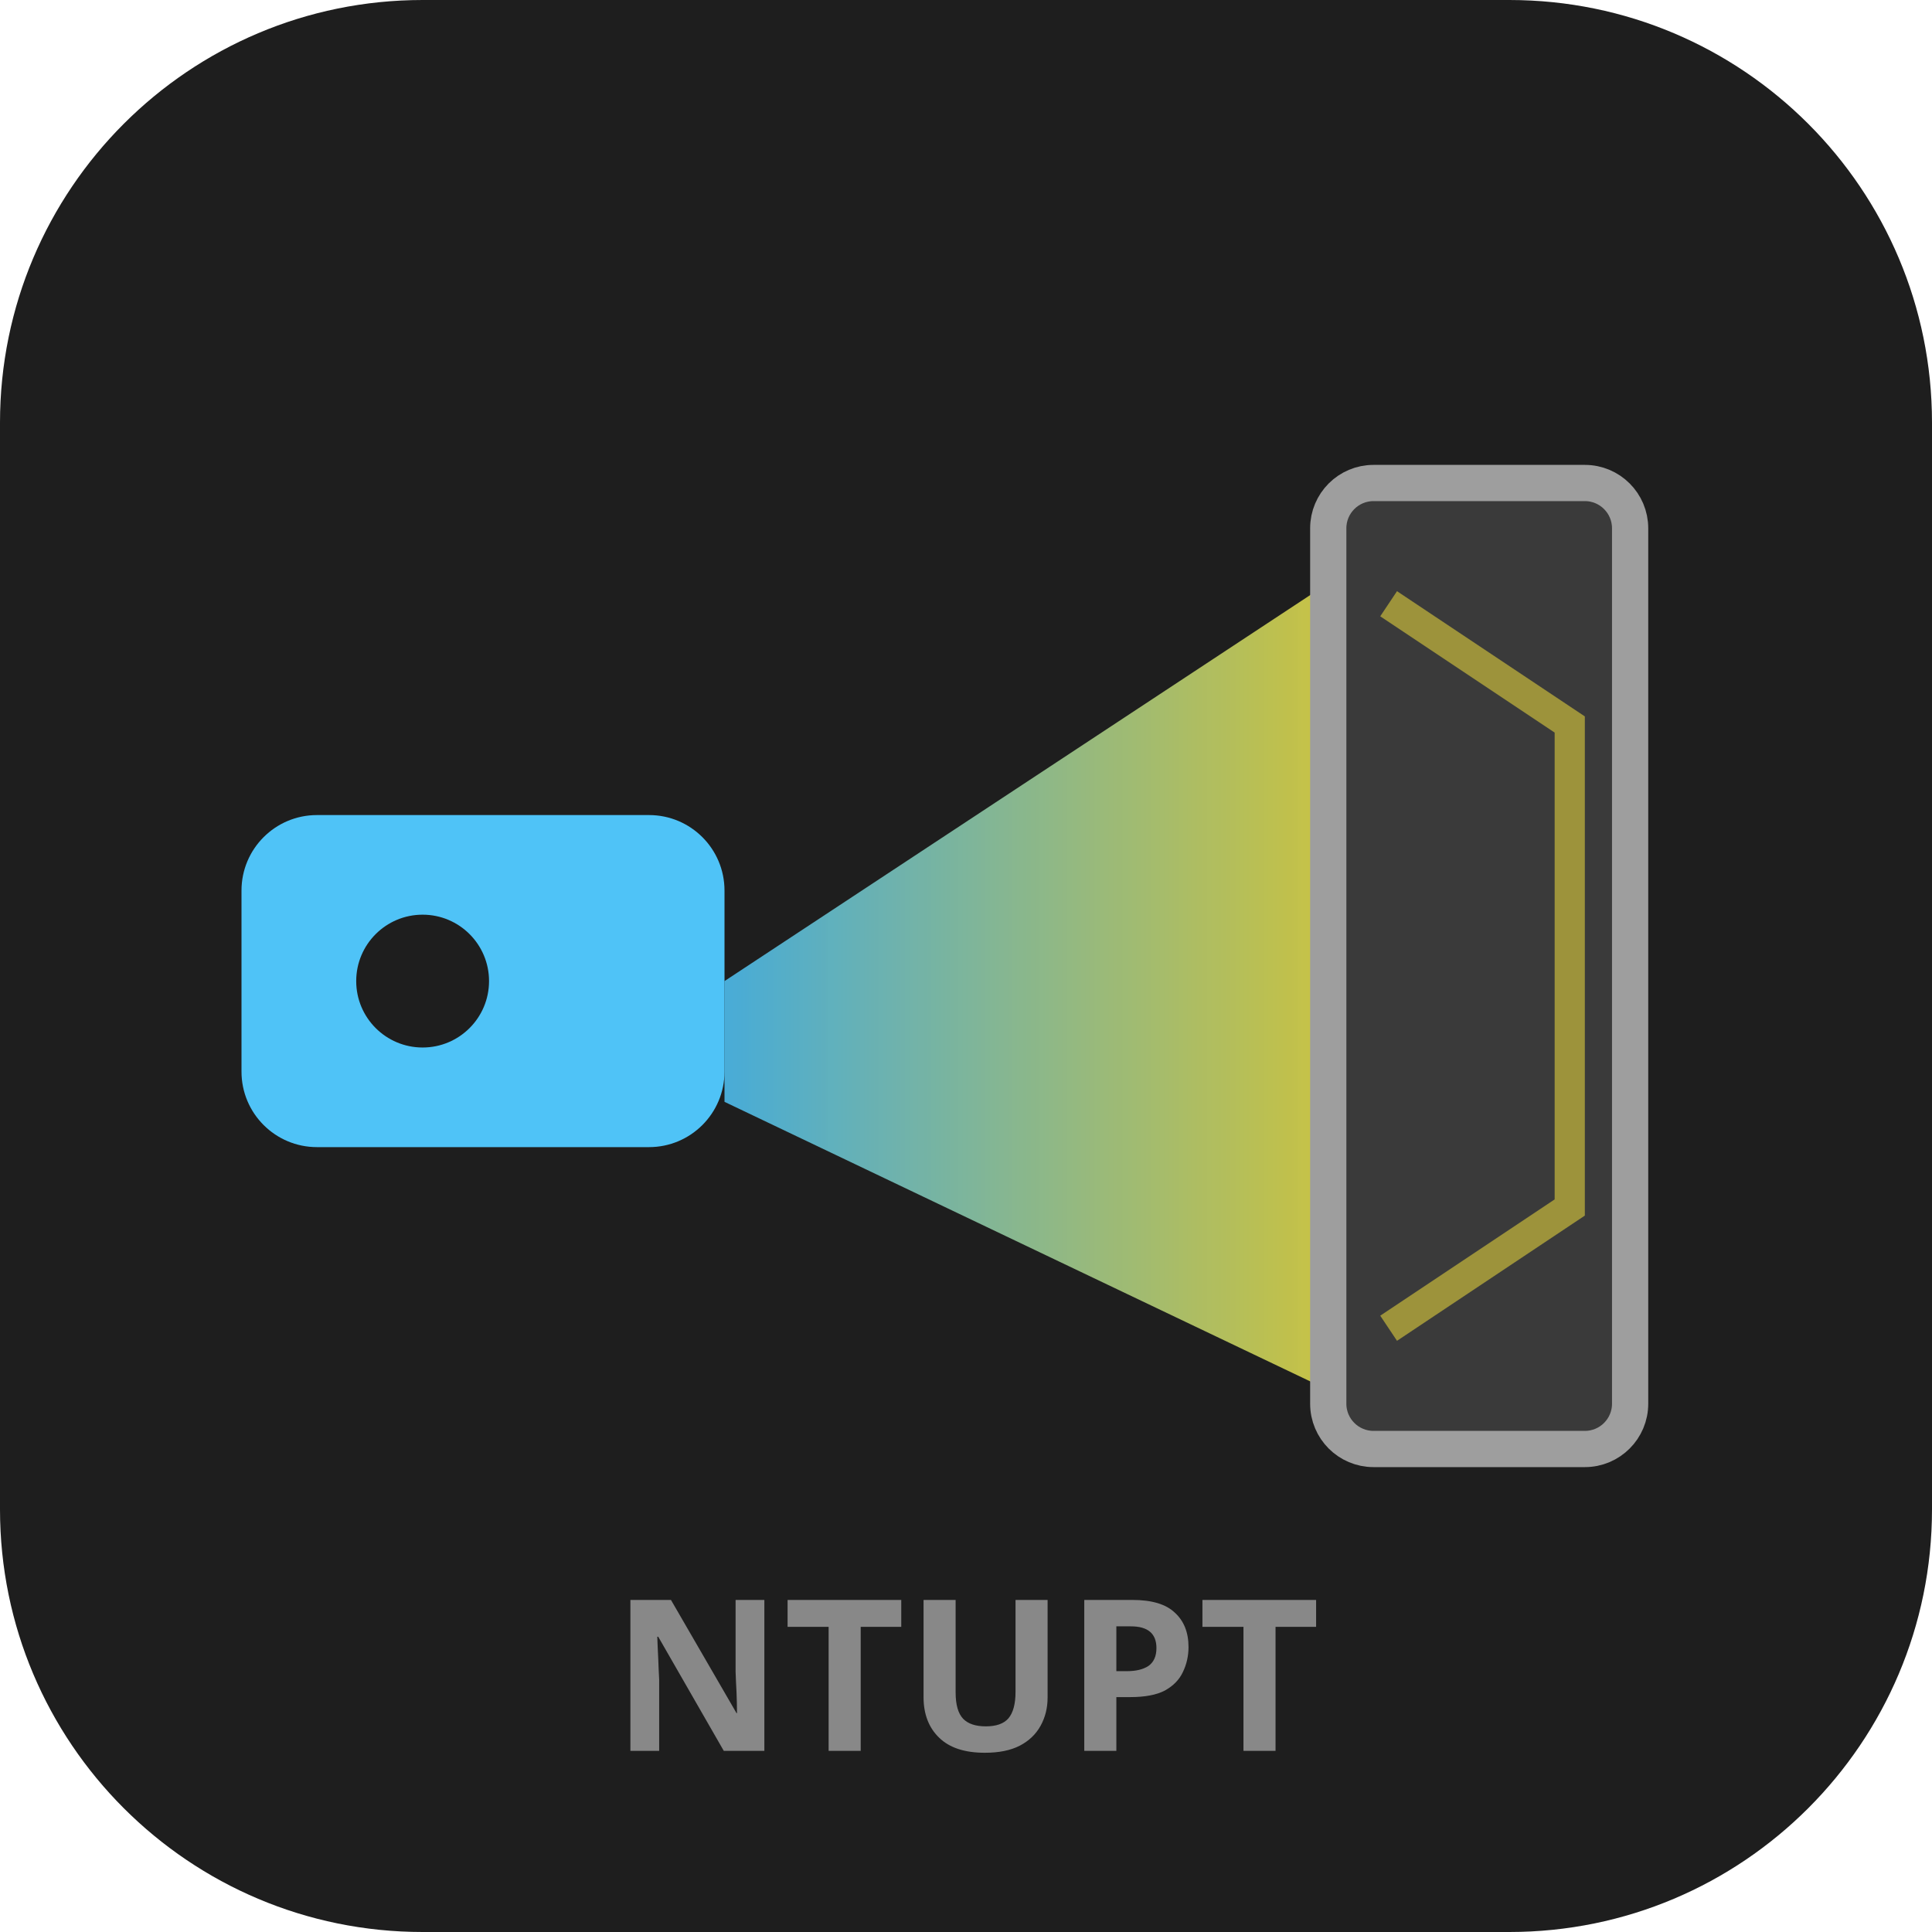
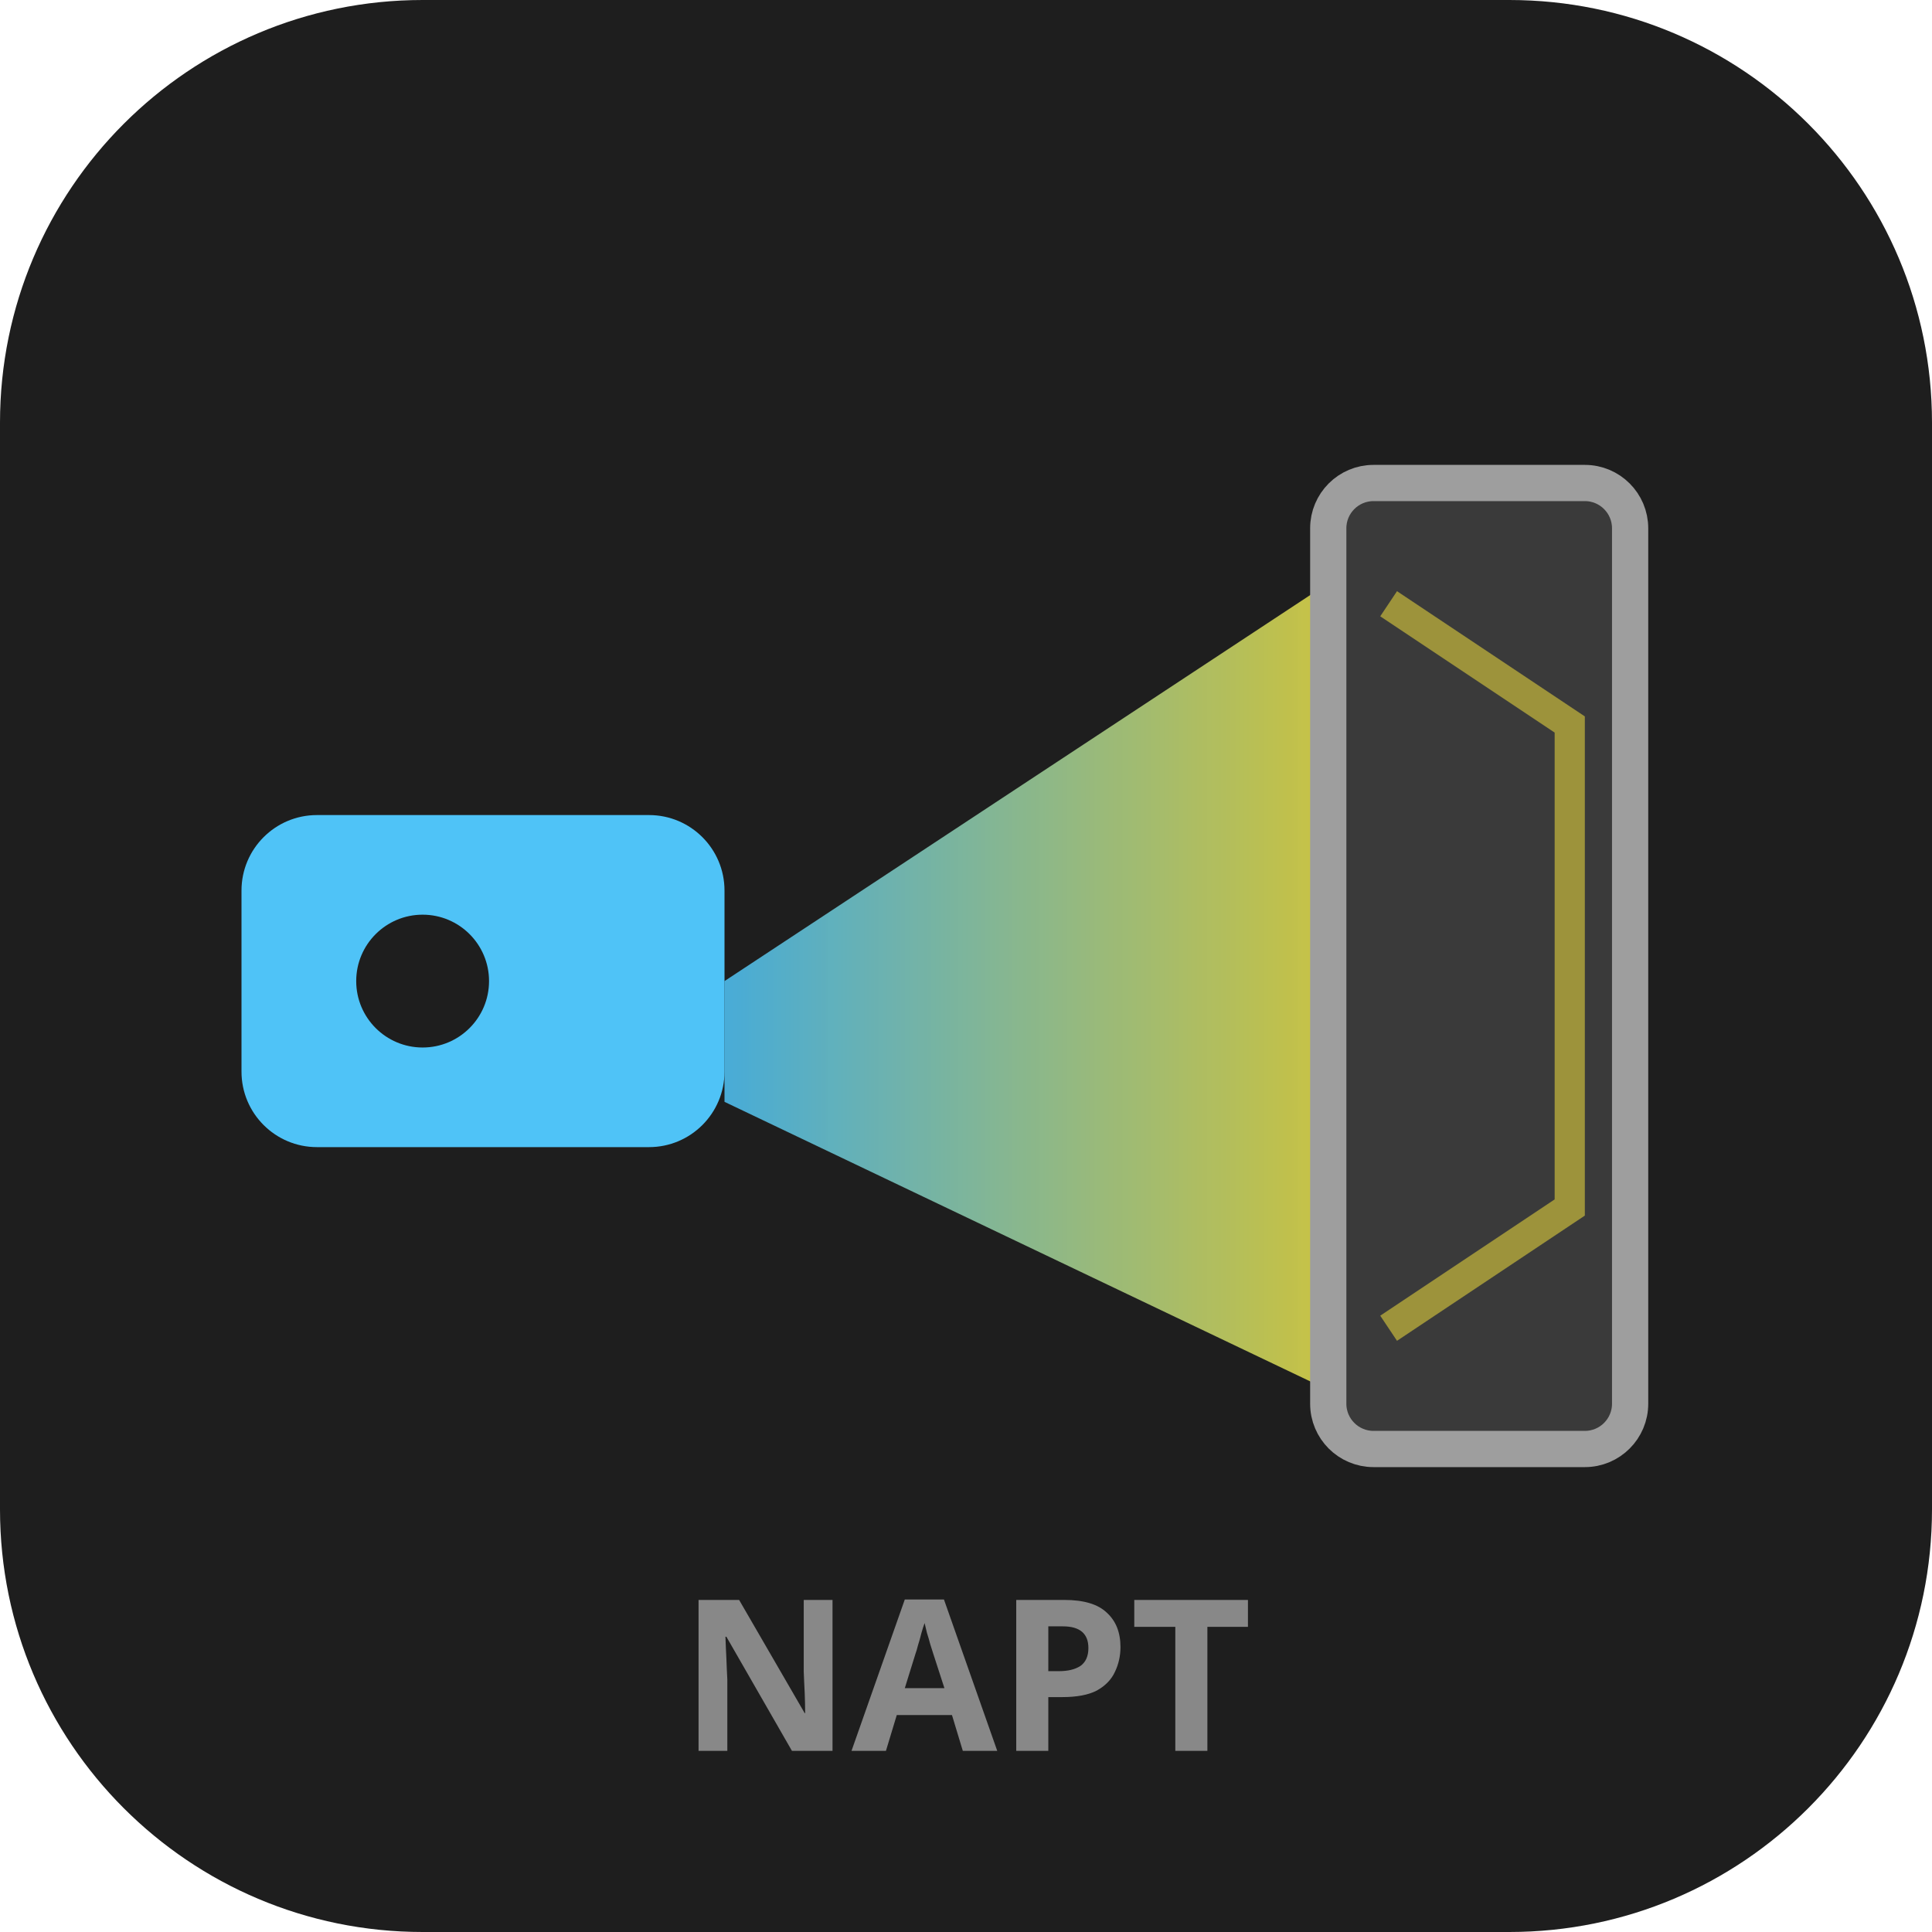
- <svg xmlns="http://www.w3.org/2000/svg" viewBox="0 0 64 64" role="img" aria-label="Not that useful Projection Tool">
+ <svg xmlns="http://www.w3.org/2000/svg" viewBox="0 0 64 64" role="img" aria-label="Not a Projection Tool">
  <defs>
    <linearGradient id="beam" x1="0%" y1="50%" x2="100%" y2="50%">
      <stop offset="0%" stop-color="#4fc3f7" stop-opacity="0.9" />
      <stop offset="100%" stop-color="#ffeb3b" stop-opacity="0.85" />
    </linearGradient>
  </defs>
  <rect width="64" height="64" rx="14" fill="#1e1e1e" />
  <rect x="8" y="27" width="16" height="11" rx="2.5" fill="#4fc3f7" />
  <circle cx="14" cy="32.5" r="2.2" fill="#1e1e1e" />
  <path d="M24 32.5 L46 18 L46 47 L24 36.5 Z" fill="url(#beam)" opacity="0.95" />
  <rect x="44" y="16" width="10" height="32" rx="1.5" fill="#3a3a3a" stroke="#9e9e9e" stroke-width="1.2" />
  <path d="M46 20 L52 24 L52 40 L46 44" fill="none" stroke="#ffeb3b" stroke-width="1" opacity="0.5" />
-   <text x="32" y="58" text-anchor="middle" fill="#888" font-family="system-ui,sans-serif" font-size="7" font-weight="700">NTUPT</text>
+   <text x="32" y="58" text-anchor="middle" fill="#888" font-family="system-ui,sans-serif" font-size="7" font-weight="700">NAPT</text>
</svg>
